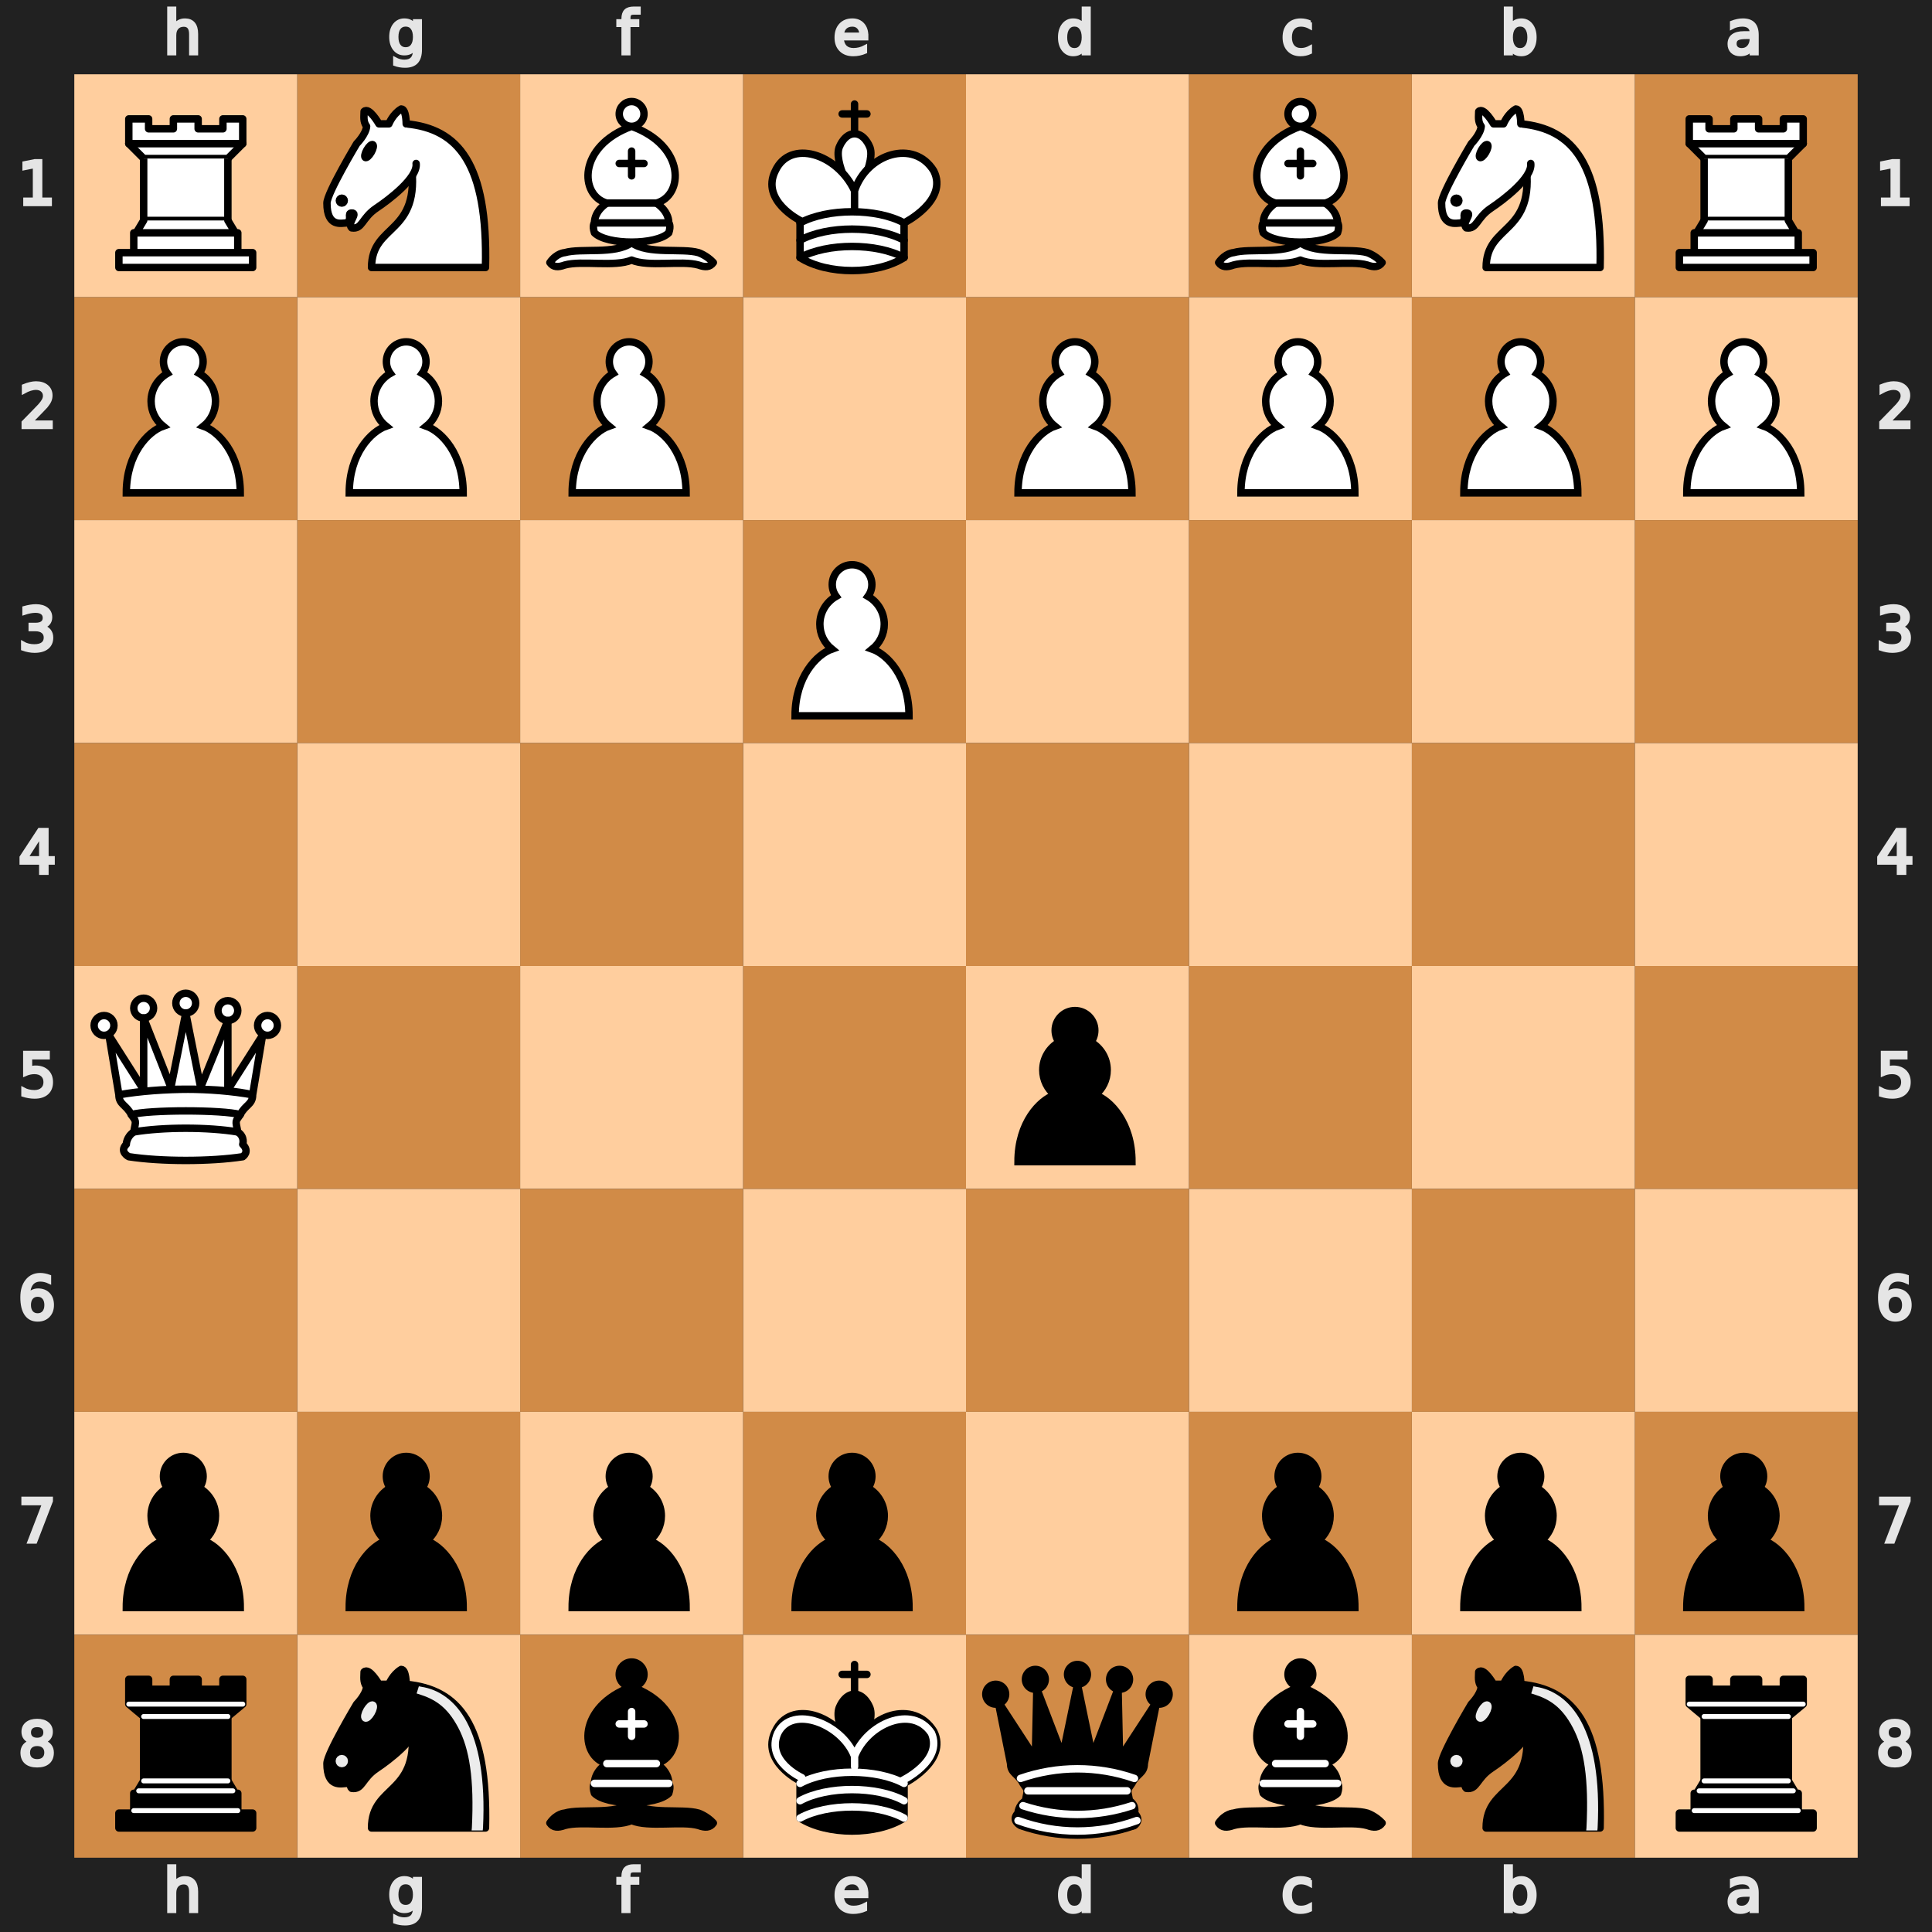
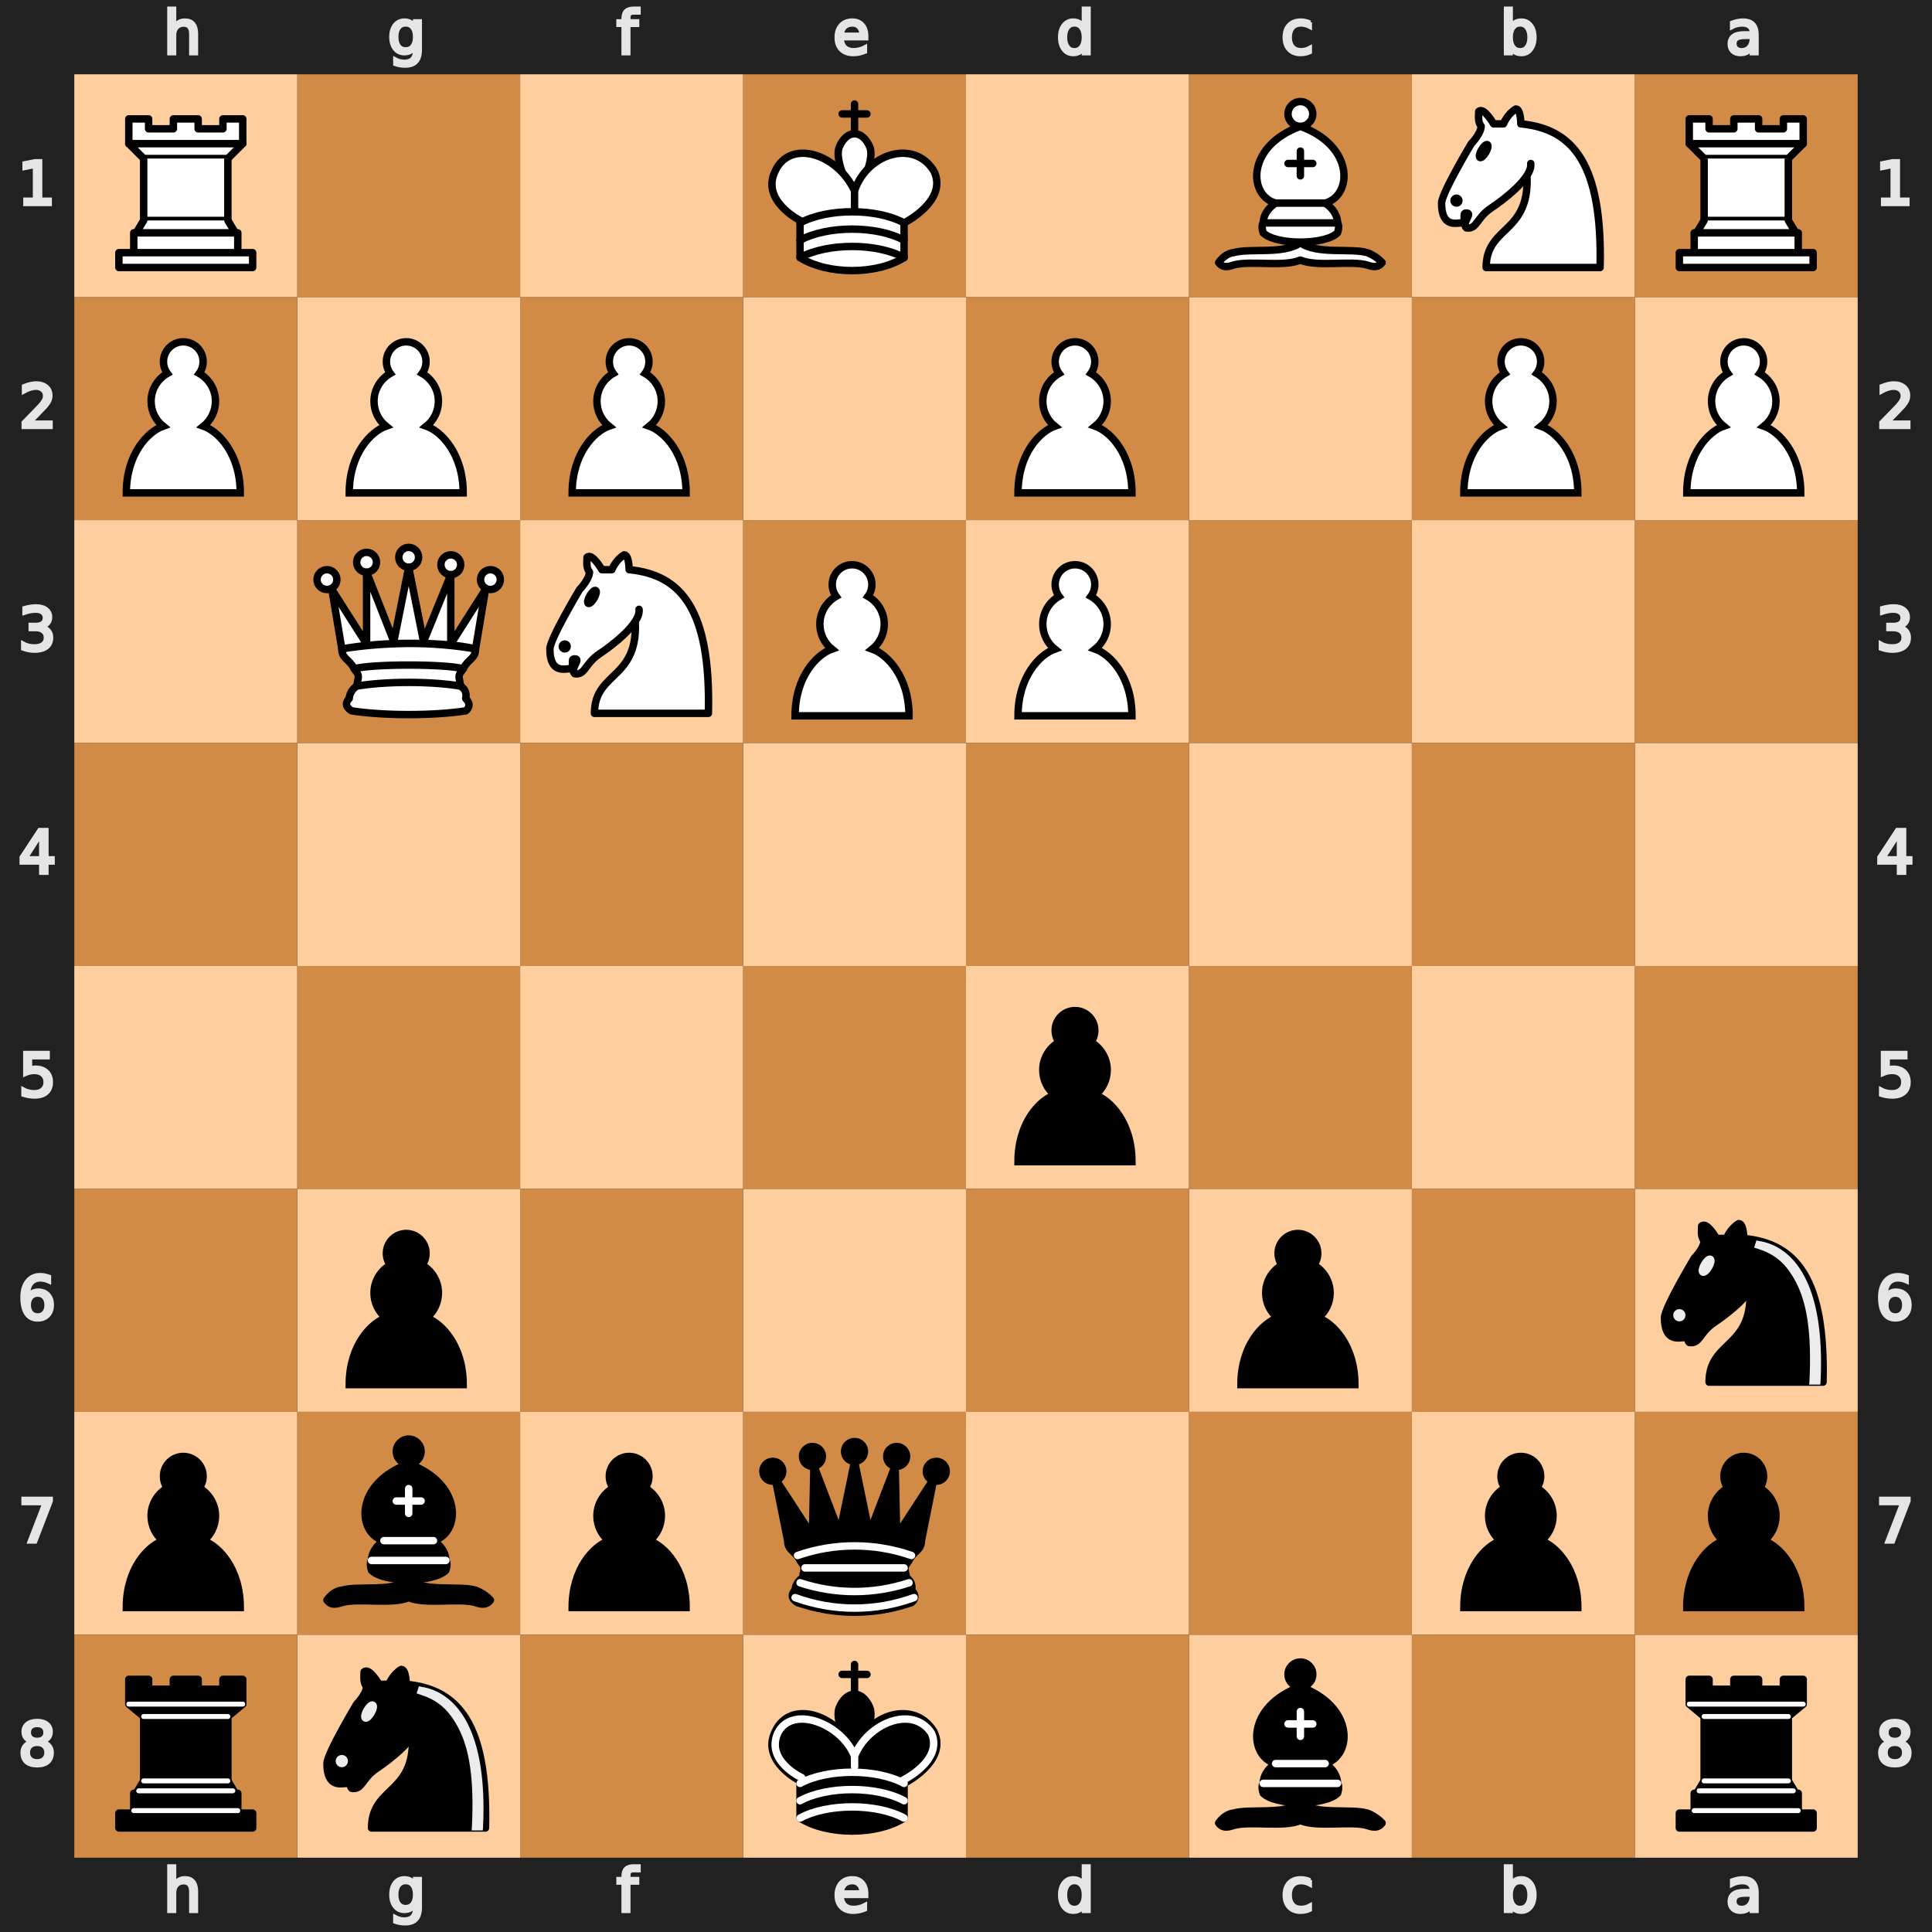
<svg xmlns="http://www.w3.org/2000/svg" xmlns:xlink="http://www.w3.org/1999/xlink" version="1.1" viewBox="0 0 390 390" width="500" height="500">
  <defs>
    <g id="white-pawn" class="white pawn">
      <path d="M22 9c-2.21 0-4 1.79-4 4 0 .89.29 1.71.78 2.38-1.95 1.12-3.28 3.21-3.28 5.62 0 2.03.94 3.84 2.41 5.03-3 1.06-7.41 5.55-7.41 13.47h23c0-7.92-4.41-12.41-7.41-13.47 1.47-1.19 2.41-3 2.41-5.03 0-2.41-1.33-4.5-3.28-5.62.49-.67.78-1.49.78-2.38 0-2.21-1.79-4-4-4z" fill="#fff" stroke="#000" stroke-width="1.5" stroke-linecap="round" />
    </g>
    <g id="white-knight" class="white knight" fill="none" fill-rule="evenodd" stroke="#000" stroke-width="1.5" stroke-linecap="round" stroke-linejoin="round">
      <path d="M 22,10 C 32.5,11 38.5,18 38,39 L 15,39 C 15,30 25,32.5 23,18" style="fill:#ffffff; stroke:#000000;" />
      <path d="M 24,18 C 24.38,20.91 18.45,25.37 16,27 C 13,29 13.18,31.34 11,31 C 9.958,30.06 12.41,27.96 11,28 C 10,28 11.19,29.23 10,30 C 9,30 5.997,31 6,26 C 6,24 12,14 12,14 C 12,14 13.89,12.1 14,10.5 C 13.27,9.506 13.5,8.5 13.5,7.5 C 14.5,6.5 16.5,10 16.5,10 L 18.5,10 C 18.5,10 19.28,8.008 21,7 C 22,7 22,10 22,10" style="fill:#ffffff; stroke:#000000;" />
      <path d="M 9.5 25.5 A 0.5 0.5 0 1 1 8.5,25.5 A 0.5 0.5 0 1 1 9.5 25.5 z" style="fill:#000000; stroke:#000000;" />
      <path d="M 15 15.5 A 0.5 1.5 0 1 1 14,15.5 A 0.5 1.5 0 1 1 15 15.5 z" transform="matrix(0.866,0.5,-0.5,0.866,9.693,-5.173)" style="fill:#000000; stroke:#000000;" />
    </g>
    <g id="white-bishop" class="white bishop" fill="none" fill-rule="evenodd" stroke="#000" stroke-width="1.5" stroke-linecap="round" stroke-linejoin="round">
      <g fill="#fff" stroke-linecap="butt">
        <path d="M9 36c3.39-.97 10.11.43 13.5-2 3.39 2.43 10.11 1.03 13.5 2 0 0 1.65.54 3 2-.68.97-1.65.99-3 .5-3.39-.97-10.11.46-13.5-1-3.39 1.46-10.11.03-13.5 1-1.354.49-2.323.47-3-.5 1.354-1.94 3-2 3-2zM15 32c2.5 2.5 12.5 2.5 15 0 .5-1.5 0-2 0-2 0-2.5-2.5-4-2.5-4 5.5-1.5 6-11.5-5-15.5-11 4-10.5 14-5 15.5 0 0-2.5 1.5-2.5 4 0 0-.5.5 0 2zM25 8a2.5 2.5 0 1 1-5 0 2.5 2.5 0 1 1 5 0z" />
      </g>
      <path d="M17.5 26h10M15 30h15m-7.5-14.5v5M20 18h5" stroke-linejoin="miter" />
    </g>
    <g id="white-rook" class="white rook" fill="#fff" fill-rule="evenodd" stroke="#000" stroke-width="1.5" stroke-linecap="round" stroke-linejoin="round">
      <path d="M9 39h27v-3H9v3zM12 36v-4h21v4H12zM11 14V9h4v2h5V9h5v2h5V9h4v5" stroke-linecap="butt" />
      <path d="M34 14l-3 3H14l-3-3" />
      <path d="M31 17v12.5H14V17" stroke-linecap="butt" stroke-linejoin="miter" />
      <path d="M31 29.5l1.5 2.5h-20l1.5-2.5" />
      <path d="M11 14h23" fill="none" stroke-linejoin="miter" />
    </g>
    <g id="white-queen" class="white queen" fill="#fff" fill-rule="evenodd" stroke="#000" stroke-width="1.5" stroke-linecap="round" stroke-linejoin="round">
      <path d="M8 12a2 2 0 1 1-4 0 2 2 0 1 1 4 0zM24.5 7.5a2 2 0 1 1-4 0 2 2 0 1 1 4 0zM41 12a2 2 0 1 1-4 0 2 2 0 1 1 4 0zM16 8.5a2 2 0 1 1-4 0 2 2 0 1 1 4 0zM33 9a2 2 0 1 1-4 0 2 2 0 1 1 4 0z" />
      <path d="M9 26c8.5-1.5 21-1.5 27 0l2-12-7 11V11l-5.5 13.5-3-15-3 15-5.5-14V25L7 14l2 12zM9 26c0 2 1.5 2 2.5 4 1 1.5 1 1 .5 3.5-1.5 1-1.5 2.5-1.5 2.5-1.5 1.5.5 2.5.5 2.5 6.5 1 16.5 1 23 0 0 0 1.5-1 0-2.5 0 0 .5-1.5-1-2.5-.5-2.5-.5-2 .5-3.5 1-2 2.5-2 2.5-4-8.5-1.5-18.5-1.5-27 0z" stroke-linecap="butt" />
      <path d="M11.5 30c3.5-1 18.5-1 22 0M12 33.5c6-1 15-1 21 0" fill="none" />
    </g>
    <g id="white-king" class="white king" fill="none" fill-rule="evenodd" stroke="#000" stroke-width="1.5" stroke-linecap="round" stroke-linejoin="round">
      <path d="M22.5 11.63V6M20 8h5" stroke-linejoin="miter" />
      <path d="M22.5 25s4.5-7.5 3-10.5c0 0-1-2.5-3-2.5s-3 2.5-3 2.5c-1.5 3 3 10.5 3 10.5" fill="#fff" stroke-linecap="butt" stroke-linejoin="miter" />
      <path d="M11.5 37c5.5 3.5 15.5 3.5 21 0v-7s9-4.5 6-10.5c-4-6.5-13.5-3.5-16 4V27v-3.5c-3.5-7.5-13-10.5-16-4-3 6 5 10 5 10V37z" fill="#fff" />
      <path d="M11.5 30c5.5-3 15.5-3 21 0m-21 3.5c5.5-3 15.5-3 21 0m-21 3.5c5.5-3 15.5-3 21 0" />
    </g>
    <g id="black-pawn" class="black pawn">
      <path d="M22 9c-2.21 0-4 1.79-4 4 0 .89.29 1.71.78 2.38-1.95 1.12-3.28 3.21-3.28 5.62 0 2.03.94 3.84 2.41 5.03-3 1.06-7.41 5.55-7.41 13.47h23c0-7.92-4.41-12.41-7.41-13.47 1.47-1.19 2.41-3 2.41-5.03 0-2.41-1.33-4.5-3.28-5.62.49-.67.78-1.49.78-2.38 0-2.21-1.79-4-4-4z" stroke="#000" stroke-width="1.5" stroke-linecap="round" />
    </g>
    <g id="black-knight" class="black knight" fill="none" fill-rule="evenodd" stroke="#000" stroke-width="1.5" stroke-linecap="round" stroke-linejoin="round">
      <path d="M 22,10 C 32.5,11 38.5,18 38,39 L 15,39 C 15,30 25,32.5 23,18" style="fill:#000000; stroke:#000000;" />
      <path d="M 24,18 C 24.38,20.91 18.45,25.37 16,27 C 13,29 13.18,31.34 11,31 C 9.958,30.06 12.41,27.96 11,28 C 10,28 11.19,29.23 10,30 C 9,30 5.997,31 6,26 C 6,24 12,14 12,14 C 12,14 13.89,12.1 14,10.5 C 13.27,9.506 13.5,8.5 13.5,7.5 C 14.5,6.5 16.5,10 16.5,10 L 18.5,10 C 18.5,10 19.28,8.008 21,7 C 22,7 22,10 22,10" style="fill:#000000; stroke:#000000;" />
      <path d="M 9.5 25.5 A 0.5 0.5 0 1 1 8.5,25.5 A 0.5 0.5 0 1 1 9.5 25.5 z" style="fill:#ececec; stroke:#ececec;" />
      <path d="M 15 15.5 A 0.5 1.5 0 1 1 14,15.5 A 0.5 1.5 0 1 1 15 15.5 z" transform="matrix(0.866,0.5,-0.5,0.866,9.693,-5.173)" style="fill:#ececec; stroke:#ececec;" />
      <path d="M 24.55,10.4 L 24.1,11.85 L 24.6,12 C 27.75,13 30.25,14.49 32.5,18.75 C 34.75,23.01 35.75,29.06 35.25,39 L 35.2,39.5 L 37.45,39.5 L 37.5,39 C 38,28.94 36.62,22.15 34.25,17.66 C 31.88,13.17 28.46,11.02 25.06,10.5 L 24.55,10.4 z " style="fill:#ececec; stroke:none;" />
    </g>
    <g id="black-bishop" class="black bishop" fill="none" fill-rule="evenodd" stroke="#000" stroke-width="1.5" stroke-linecap="round" stroke-linejoin="round">
      <path d="M9 36c3.39-.97 10.11.43 13.5-2 3.39 2.43 10.11 1.03 13.5 2 0 0 1.65.54 3 2-.68.97-1.65.99-3 .5-3.39-.97-10.11.46-13.5-1-3.39 1.46-10.11.03-13.5 1-1.354.49-2.323.47-3-.5 1.354-1.94 3-2 3-2zm6-4c2.5 2.5 12.5 2.5 15 0 .5-1.5 0-2 0-2 0-2.5-2.5-4-2.5-4 5.5-1.5 6-11.5-5-15.5-11 4-10.5 14-5 15.5 0 0-2.5 1.5-2.5 4 0 0-.5.5 0 2zM25 8a2.5 2.5 0 1 1-5 0 2.5 2.5 0 1 1 5 0z" fill="#000" stroke-linecap="butt" />
      <path d="M17.5 26h10M15 30h15m-7.5-14.5v5M20 18h5" stroke="#fff" stroke-linejoin="miter" />
    </g>
    <g id="black-rook" class="black rook" fill="#000" fill-rule="evenodd" stroke="#000" stroke-width="1.5" stroke-linecap="round" stroke-linejoin="round">
      <path d="M9 39h27v-3H9v3zM12.5 32l1.5-2.5h17l1.5 2.5h-20zM12 36v-4h21v4H12z" stroke-linecap="butt" />
      <path d="M14 29.5v-13h17v13H14z" stroke-linecap="butt" stroke-linejoin="miter" />
      <path d="M14 16.5L11 14h23l-3 2.5H14zM11 14V9h4v2h5V9h5v2h5V9h4v5H11z" stroke-linecap="butt" />
      <path d="M12 35.5h21M13 31.5h19M14 29.5h17M14 16.5h17M11 14h23" fill="none" stroke="#fff" stroke-width="1" stroke-linejoin="miter" />
    </g>
    <g id="black-queen" class="black queen" fill="#000" fill-rule="evenodd" stroke="#000" stroke-width="1.5" stroke-linecap="round" stroke-linejoin="round">
      <g fill="#000" stroke="none">
        <circle cx="6" cy="12" r="2.75" />
        <circle cx="14" cy="9" r="2.75" />
        <circle cx="22.5" cy="8" r="2.75" />
        <circle cx="31" cy="9" r="2.75" />
        <circle cx="39" cy="12" r="2.75" />
      </g>
      <path d="M9 26c8.5-1.5 21-1.5 27 0l2.5-12.5L31 25l-.3-14.1-5.2 13.6-3-14.5-3 14.5-5.2-13.6L14 25 6.5 13.5 9 26zM9 26c0 2 1.5 2 2.5 4 1 1.5 1 1 .5 3.5-1.5 1-1.5 2.5-1.5 2.5-1.5 1.5.5 2.5.5 2.5 6.5 1 16.5 1 23 0 0 0 1.5-1 0-2.5 0 0 .5-1.5-1-2.5-.5-2.5-.5-2 .5-3.5 1-2 2.5-2 2.5-4-8.5-1.5-18.5-1.5-27 0z" stroke-linecap="butt" />
      <path d="M11 38.5a35 35 1 0 0 23 0" fill="none" stroke-linecap="butt" />
      <path d="M11 29a35 35 1 0 1 23 0M12.5 31.5h20M11.5 34.5a35 35 1 0 0 22 0M10.5 37.5a35 35 1 0 0 24 0" fill="none" stroke="#fff" />
    </g>
    <g id="black-king" class="black king" fill="none" fill-rule="evenodd" stroke="#000" stroke-width="1.5" stroke-linecap="round" stroke-linejoin="round">
      <path d="M22.5 11.63V6" stroke-linejoin="miter" />
      <path d="M22.5 25s4.5-7.5 3-10.5c0 0-1-2.5-3-2.5s-3 2.5-3 2.5c-1.5 3 3 10.5 3 10.5" fill="#000" stroke-linecap="butt" stroke-linejoin="miter" />
      <path d="M11.5 37c5.5 3.5 15.5 3.5 21 0v-7s9-4.5 6-10.5c-4-6.5-13.5-3.5-16 4V27v-3.5c-3.5-7.5-13-10.5-16-4-3 6 5 10 5 10V37z" fill="#000" />
      <path d="M20 8h5" stroke-linejoin="miter" />
      <path d="M32 29.5s8.5-4 6.03-9.65C34.15 14 25 18 22.5 24.5l.01 2.1-.01-2.1C20 18 9.906 14 6.997 19.85c-2.497 5.65 4.853 9 4.853 9M11.5 30c5.5-3 15.5-3 21 0m-21 3.5c5.5-3 15.5-3 21 0m-21 3.5c5.5-3 15.5-3 21 0" stroke="#fff" />
    </g>
  </defs>
  <rect x="0" y="0" width="390" height="390" fill="#212121" />
  <rect x="330" y="15" width="45" height="45" class="square dark a1" stroke="none" fill="#d18b47" />
  <use xlink:href="#white-rook" transform="translate(330, 15)" />
  <rect x="285" y="15" width="45" height="45" class="square light b1" stroke="none" fill="#ffce9e" />
  <use xlink:href="#white-knight" transform="translate(285, 15)" />
  <rect x="240" y="15" width="45" height="45" class="square dark c1" stroke="none" fill="#d18b47" />
  <use xlink:href="#white-bishop" transform="translate(240, 15)" />
  <rect x="195" y="15" width="45" height="45" class="square light d1" stroke="none" fill="#ffce9e" />
  <rect x="150" y="15" width="45" height="45" class="square dark e1" stroke="none" fill="#d18b47" />
  <use xlink:href="#white-king" transform="translate(150, 15)" />
  <rect x="105" y="15" width="45" height="45" class="square light f1" stroke="none" fill="#ffce9e" />
-   <use xlink:href="#white-bishop" transform="translate(105, 15)" />
  <rect x="60" y="15" width="45" height="45" class="square dark g1" stroke="none" fill="#d18b47" />
-   <use xlink:href="#white-knight" transform="translate(60, 15)" />
  <rect x="15" y="15" width="45" height="45" class="square light h1" stroke="none" fill="#ffce9e" />
  <use xlink:href="#white-rook" transform="translate(15, 15)" />
  <rect x="330" y="60" width="45" height="45" class="square light a2" stroke="none" fill="#ffce9e" />
  <use xlink:href="#white-pawn" transform="translate(330, 60)" />
  <rect x="285" y="60" width="45" height="45" class="square dark b2" stroke="none" fill="#d18b47" />
  <use xlink:href="#white-pawn" transform="translate(285, 60)" />
  <rect x="240" y="60" width="45" height="45" class="square light c2" stroke="none" fill="#ffce9e" />
-   <use xlink:href="#white-pawn" transform="translate(240, 60)" />
  <rect x="195" y="60" width="45" height="45" class="square dark d2" stroke="none" fill="#d18b47" />
  <use xlink:href="#white-pawn" transform="translate(195, 60)" />
  <rect x="150" y="60" width="45" height="45" class="square light e2" stroke="none" fill="#ffce9e" />
  <rect x="105" y="60" width="45" height="45" class="square dark f2" stroke="none" fill="#d18b47" />
  <use xlink:href="#white-pawn" transform="translate(105, 60)" />
  <rect x="60" y="60" width="45" height="45" class="square light g2" stroke="none" fill="#ffce9e" />
  <use xlink:href="#white-pawn" transform="translate(60, 60)" />
  <rect x="15" y="60" width="45" height="45" class="square dark h2" stroke="none" fill="#d18b47" />
  <use xlink:href="#white-pawn" transform="translate(15, 60)" />
  <rect x="330" y="105" width="45" height="45" class="square dark a3" stroke="none" fill="#d18b47" />
  <rect x="285" y="105" width="45" height="45" class="square light b3" stroke="none" fill="#ffce9e" />
  <rect x="240" y="105" width="45" height="45" class="square dark c3" stroke="none" fill="#d18b47" />
  <rect x="195" y="105" width="45" height="45" class="square light d3" stroke="none" fill="#ffce9e" />
+   <use xlink:href="#white-pawn" transform="translate(195, 105)" />
  <rect x="150" y="105" width="45" height="45" class="square dark e3" stroke="none" fill="#d18b47" />
  <use xlink:href="#white-pawn" transform="translate(150, 105)" />
  <rect x="105" y="105" width="45" height="45" class="square light f3" stroke="none" fill="#ffce9e" />
+   <use xlink:href="#white-knight" transform="translate(105, 105)" />
  <rect x="60" y="105" width="45" height="45" class="square dark g3" stroke="none" fill="#d18b47" />
+   <use xlink:href="#white-queen" transform="translate(60, 105)" />
  <rect x="15" y="105" width="45" height="45" class="square light h3" stroke="none" fill="#ffce9e" />
  <rect x="330" y="150" width="45" height="45" class="square light a4" stroke="none" fill="#ffce9e" />
  <rect x="285" y="150" width="45" height="45" class="square dark b4" stroke="none" fill="#d18b47" />
  <rect x="240" y="150" width="45" height="45" class="square light c4" stroke="none" fill="#ffce9e" />
  <rect x="195" y="150" width="45" height="45" class="square dark d4" stroke="none" fill="#d18b47" />
  <rect x="150" y="150" width="45" height="45" class="square light e4" stroke="none" fill="#ffce9e" />
  <rect x="105" y="150" width="45" height="45" class="square dark f4" stroke="none" fill="#d18b47" />
  <rect x="60" y="150" width="45" height="45" class="square light g4" stroke="none" fill="#ffce9e" />
  <rect x="15" y="150" width="45" height="45" class="square dark h4" stroke="none" fill="#d18b47" />
  <rect x="330" y="195" width="45" height="45" class="square dark a5" stroke="none" fill="#d18b47" />
  <rect x="285" y="195" width="45" height="45" class="square light b5" stroke="none" fill="#ffce9e" />
  <rect x="240" y="195" width="45" height="45" class="square dark c5" stroke="none" fill="#d18b47" />
  <rect x="195" y="195" width="45" height="45" class="square light d5" stroke="none" fill="#ffce9e" />
  <use xlink:href="#black-pawn" transform="translate(195, 195)" />
  <rect x="150" y="195" width="45" height="45" class="square dark e5" stroke="none" fill="#d18b47" />
  <rect x="105" y="195" width="45" height="45" class="square light f5" stroke="none" fill="#ffce9e" />
  <rect x="60" y="195" width="45" height="45" class="square dark g5" stroke="none" fill="#d18b47" />
  <rect x="15" y="195" width="45" height="45" class="square light h5" stroke="none" fill="#ffce9e" />
-   <use xlink:href="#white-queen" transform="translate(15, 195)" />
  <rect x="330" y="240" width="45" height="45" class="square light a6" stroke="none" fill="#ffce9e" />
+   <use xlink:href="#black-knight" transform="translate(330, 240)" />
  <rect x="285" y="240" width="45" height="45" class="square dark b6" stroke="none" fill="#d18b47" />
  <rect x="240" y="240" width="45" height="45" class="square light c6" stroke="none" fill="#ffce9e" />
+   <use xlink:href="#black-pawn" transform="translate(240, 240)" />
  <rect x="195" y="240" width="45" height="45" class="square dark d6" stroke="none" fill="#d18b47" />
  <rect x="150" y="240" width="45" height="45" class="square light e6" stroke="none" fill="#ffce9e" />
  <rect x="105" y="240" width="45" height="45" class="square dark f6" stroke="none" fill="#d18b47" />
  <rect x="60" y="240" width="45" height="45" class="square light g6" stroke="none" fill="#ffce9e" />
+   <use xlink:href="#black-pawn" transform="translate(60, 240)" />
  <rect x="15" y="240" width="45" height="45" class="square dark h6" stroke="none" fill="#d18b47" />
  <rect x="330" y="285" width="45" height="45" class="square dark a7" stroke="none" fill="#d18b47" />
  <use xlink:href="#black-pawn" transform="translate(330, 285)" />
  <rect x="285" y="285" width="45" height="45" class="square light b7" stroke="none" fill="#ffce9e" />
  <use xlink:href="#black-pawn" transform="translate(285, 285)" />
  <rect x="240" y="285" width="45" height="45" class="square dark c7" stroke="none" fill="#d18b47" />
-   <use xlink:href="#black-pawn" transform="translate(240, 285)" />
  <rect x="195" y="285" width="45" height="45" class="square light d7" stroke="none" fill="#ffce9e" />
  <rect x="150" y="285" width="45" height="45" class="square dark e7" stroke="none" fill="#d18b47" />
-   <use xlink:href="#black-pawn" transform="translate(150, 285)" />
+   <use xlink:href="#black-queen" transform="translate(150, 285)" />
  <rect x="105" y="285" width="45" height="45" class="square light f7" stroke="none" fill="#ffce9e" />
  <use xlink:href="#black-pawn" transform="translate(105, 285)" />
  <rect x="60" y="285" width="45" height="45" class="square dark g7" stroke="none" fill="#d18b47" />
-   <use xlink:href="#black-pawn" transform="translate(60, 285)" />
+   <use xlink:href="#black-bishop" transform="translate(60, 285)" />
  <rect x="15" y="285" width="45" height="45" class="square light h7" stroke="none" fill="#ffce9e" />
  <use xlink:href="#black-pawn" transform="translate(15, 285)" />
  <rect x="330" y="330" width="45" height="45" class="square light a8" stroke="none" fill="#ffce9e" />
  <use xlink:href="#black-rook" transform="translate(330, 330)" />
  <rect x="285" y="330" width="45" height="45" class="square dark b8" stroke="none" fill="#d18b47" />
-   <use xlink:href="#black-knight" transform="translate(285, 330)" />
  <rect x="240" y="330" width="45" height="45" class="square light c8" stroke="none" fill="#ffce9e" />
  <use xlink:href="#black-bishop" transform="translate(240, 330)" />
  <rect x="195" y="330" width="45" height="45" class="square dark d8" stroke="none" fill="#d18b47" />
-   <use xlink:href="#black-queen" transform="translate(195, 330)" />
  <rect x="150" y="330" width="45" height="45" class="square light e8" stroke="none" fill="#ffce9e" />
  <use xlink:href="#black-king" transform="translate(150, 330)" />
  <rect x="105" y="330" width="45" height="45" class="square dark f8" stroke="none" fill="#d18b47" />
-   <use xlink:href="#black-bishop" transform="translate(105, 330)" />
  <rect x="60" y="330" width="45" height="45" class="square light g8" stroke="none" fill="#ffce9e" />
  <use xlink:href="#black-knight" transform="translate(60, 330)" />
  <rect x="15" y="330" width="45" height="45" class="square dark h8" stroke="none" fill="#d18b47" />
  <use xlink:href="#black-rook" transform="translate(15, 330)" />
  <g transform="translate(335, 0) scale(0.75, 0.75)" fill="#e5e5e5" stroke="#e5e5e5">
    <path d="M23.328 10.016q-1.742 0-2.414.398-.672.398-.672 1.36 0 .765.5 1.218.508.445 1.375.445 1.196 0 1.914-.843.727-.852.727-2.258v-.32zm2.867-.594v4.992h-1.437v-1.328q-.492.797-1.227 1.18-.734.375-1.797.375-1.343 0-2.14-.75-.79-.758-.79-2.024 0-1.476.985-2.226.992-.75 2.953-.75h2.016V8.75q0-.992-.656-1.531-.649-.547-1.829-.547-.75 0-1.46.18-.711.18-1.368.539V6.062q.79-.304 1.532-.453.742-.156 1.445-.156 1.898 0 2.836.984.937.985.937 2.985z" />
  </g>
  <g transform="translate(335, 375) scale(0.75, 0.75)" fill="#e5e5e5" stroke="#e5e5e5">
    <path d="M23.328 10.016q-1.742 0-2.414.398-.672.398-.672 1.36 0 .765.5 1.218.508.445 1.375.445 1.196 0 1.914-.843.727-.852.727-2.258v-.32zm2.867-.594v4.992h-1.437v-1.328q-.492.797-1.227 1.18-.734.375-1.797.375-1.343 0-2.14-.75-.79-.758-.79-2.024 0-1.476.985-2.226.992-.75 2.953-.75h2.016V8.75q0-.992-.656-1.531-.649-.547-1.829-.547-.75 0-1.46.18-.711.18-1.368.539V6.062q.79-.304 1.532-.453.742-.156 1.445-.156 1.898 0 2.836.984.937.985.937 2.985z" />
  </g>
  <g transform="translate(290, 0) scale(0.75, 0.75)" fill="#e5e5e5" stroke="#e5e5e5">
    <path d="M24.922 10.047q0-1.586-.656-2.485-.649-.906-1.79-.906-1.14 0-1.796.906-.649.899-.649 2.485 0 1.586.649 2.492.656.898 1.797.898 1.14 0 1.789-.898.656-.906.656-2.492zm-4.89-3.055q.452-.781 1.14-1.156.695-.383 1.656-.383 1.594 0 2.586 1.266 1 1.265 1 3.328 0 2.062-1 3.328-.992 1.266-2.586 1.266-.96 0-1.656-.375-.688-.383-1.14-1.164v1.312h-1.446V2.258h1.445z" />
  </g>
  <g transform="translate(290, 375) scale(0.75, 0.75)" fill="#e5e5e5" stroke="#e5e5e5">
    <path d="M24.922 10.047q0-1.586-.656-2.485-.649-.906-1.79-.906-1.14 0-1.796.906-.649.899-.649 2.485 0 1.586.649 2.492.656.898 1.797.898 1.14 0 1.789-.898.656-.906.656-2.492zm-4.89-3.055q.452-.781 1.14-1.156.695-.383 1.656-.383 1.594 0 2.586 1.266 1 1.265 1 3.328 0 2.062-1 3.328-.992 1.266-2.586 1.266-.96 0-1.656-.375-.688-.383-1.14-1.164v1.312h-1.446V2.258h1.445z" />
  </g>
  <g transform="translate(245, 0) scale(0.75, 0.75)" fill="#e5e5e5" stroke="#e5e5e5">
    <path d="M25.96 6v1.344q-.608-.336-1.226-.5-.609-.172-1.234-.172-1.398 0-2.172.89-.773.883-.773 2.485 0 1.601.773 2.492.774.883 2.172.883.625 0 1.234-.164.618-.172 1.227-.508v1.328q-.602.281-1.25.422-.64.14-1.367.14-1.977 0-3.14-1.242-1.165-1.242-1.165-3.351 0-2.14 1.172-3.367 1.18-1.227 3.227-1.227.664 0 1.296.14.633.134 1.227.407z" />
  </g>
  <g transform="translate(245, 375) scale(0.75, 0.75)" fill="#e5e5e5" stroke="#e5e5e5">
    <path d="M25.96 6v1.344q-.608-.336-1.226-.5-.609-.172-1.234-.172-1.398 0-2.172.89-.773.883-.773 2.485 0 1.601.773 2.492.774.883 2.172.883.625 0 1.234-.164.618-.172 1.227-.508v1.328q-.602.281-1.25.422-.64.14-1.367.14-1.977 0-3.14-1.242-1.165-1.242-1.165-3.351 0-2.14 1.172-3.367 1.18-1.227 3.227-1.227.664 0 1.296.14.633.134 1.227.407z" />
  </g>
  <g transform="translate(200, 0) scale(0.75, 0.75)" fill="#e5e5e5" stroke="#e5e5e5">
    <path d="M24.973 6.992V2.258h1.437v12.156h-1.437v-1.312q-.453.78-1.149 1.164-.687.375-1.656.375-1.586 0-2.586-1.266-.992-1.266-.992-3.328 0-2.063.992-3.328 1-1.266 2.586-1.266.969 0 1.656.383.696.375 1.149 1.156zm-4.899 3.055q0 1.586.649 2.492.656.898 1.797.898 1.14 0 1.796-.898.657-.906.657-2.492 0-1.586-.657-2.485-.656-.906-1.796-.906-1.141 0-1.797.906-.649.899-.649 2.485z" />
  </g>
  <g transform="translate(200, 375) scale(0.75, 0.75)" fill="#e5e5e5" stroke="#e5e5e5">
    <path d="M24.973 6.992V2.258h1.437v12.156h-1.437v-1.312q-.453.78-1.149 1.164-.687.375-1.656.375-1.586 0-2.586-1.266-.992-1.266-.992-3.328 0-2.063.992-3.328 1-1.266 2.586-1.266.969 0 1.656.383.696.375 1.149 1.156zm-4.899 3.055q0 1.586.649 2.492.656.898 1.797.898 1.14 0 1.796-.898.657-.906.657-2.492 0-1.586-.657-2.485-.656-.906-1.796-.906-1.141 0-1.797.906-.649.899-.649 2.485z" />
  </g>
  <g transform="translate(155, 0) scale(0.75, 0.75)" fill="#e5e5e5" stroke="#e5e5e5">
    <path d="M26.555 9.68v.703h-6.61q.094 1.484.89 2.265.806.774 2.235.774.828 0 1.602-.203.781-.203 1.547-.61v1.36q-.774.328-1.586.5-.813.172-1.649.172-2.093 0-3.32-1.22-1.219-1.218-1.219-3.296 0-2.148 1.157-3.406 1.164-1.266 3.132-1.266 1.766 0 2.79 1.14 1.03 1.134 1.03 3.087zm-1.438-.422q-.015-1.18-.664-1.883-.64-.703-1.703-.703-1.203 0-1.93.68-.718.68-.828 1.914z" />
  </g>
  <g transform="translate(155, 375) scale(0.75, 0.75)" fill="#e5e5e5" stroke="#e5e5e5">
    <path d="M26.555 9.68v.703h-6.61q.094 1.484.89 2.265.806.774 2.235.774.828 0 1.602-.203.781-.203 1.547-.61v1.36q-.774.328-1.586.5-.813.172-1.649.172-2.093 0-3.32-1.22-1.219-1.218-1.219-3.296 0-2.148 1.157-3.406 1.164-1.266 3.132-1.266 1.766 0 2.79 1.14 1.03 1.134 1.03 3.087zm-1.438-.422q-.015-1.18-.664-1.883-.64-.703-1.703-.703-1.203 0-1.93.68-.718.68-.828 1.914z" />
  </g>
  <g transform="translate(110, 0) scale(0.75, 0.75)" fill="#e5e5e5" stroke="#e5e5e5">
    <path d="M25.285 2.258v1.195H23.91q-.773 0-1.078.313-.297.312-.297 1.125v.773h2.367v1.117h-2.367v7.633H21.09V6.781h-1.375V5.664h1.375v-.61q0-1.46.68-2.124.68-.672 2.156-.672z" />
  </g>
  <g transform="translate(110, 375) scale(0.75, 0.75)" fill="#e5e5e5" stroke="#e5e5e5">
    <path d="M25.285 2.258v1.195H23.91q-.773 0-1.078.313-.297.312-.297 1.125v.773h2.367v1.117h-2.367v7.633H21.09V6.781h-1.375V5.664h1.375v-.61q0-1.46.68-2.124.68-.672 2.156-.672z" />
  </g>
  <g transform="translate(65, 0) scale(0.75, 0.75)" fill="#e5e5e5" stroke="#e5e5e5">
    <path d="M24.973 9.937q0-1.562-.649-2.421-.64-.86-1.804-.86-1.157 0-1.805.86-.64.859-.64 2.421 0 1.555.64 2.415.648.859 1.805.859 1.164 0 1.804-.86.649-.859.649-2.414zm1.437 3.391q0 2.234-.992 3.32-.992 1.094-3.04 1.094-.757 0-1.429-.117-.672-.11-1.304-.344v-1.398q.632.344 1.25.508.617.164 1.257.164 1.414 0 2.118-.743.703-.734.703-2.226v-.711q-.446.773-1.141 1.156-.695.383-1.664.383-1.61 0-2.594-1.227-.984-1.226-.984-3.25 0-2.03.984-3.257.985-1.227 2.594-1.227.969 0 1.664.383t1.14 1.156V5.664h1.438z" />
  </g>
  <g transform="translate(65, 375) scale(0.75, 0.75)" fill="#e5e5e5" stroke="#e5e5e5">
    <path d="M24.973 9.937q0-1.562-.649-2.421-.64-.86-1.804-.86-1.157 0-1.805.86-.64.859-.64 2.421 0 1.555.64 2.415.648.859 1.805.859 1.164 0 1.804-.86.649-.859.649-2.414zm1.437 3.391q0 2.234-.992 3.32-.992 1.094-3.04 1.094-.757 0-1.429-.117-.672-.11-1.304-.344v-1.398q.632.344 1.25.508.617.164 1.257.164 1.414 0 2.118-.743.703-.734.703-2.226v-.711q-.446.773-1.141 1.156-.695.383-1.664.383-1.61 0-2.594-1.227-.984-1.226-.984-3.25 0-2.03.984-3.257.985-1.227 2.594-1.227.969 0 1.664.383t1.14 1.156V5.664h1.438z" />
  </g>
  <g transform="translate(20, 0) scale(0.75, 0.75)" fill="#e5e5e5" stroke="#e5e5e5">
    <path d="M26.164 9.133v5.281h-1.437V9.18q0-1.243-.485-1.86-.484-.617-1.453-.617-1.164 0-1.836.742-.672.742-.672 2.024v4.945h-1.445V2.258h1.445v4.765q.516-.789 1.211-1.18.703-.39 1.617-.39 1.508 0 2.282.938.773.93.773 2.742z" />
  </g>
  <g transform="translate(20, 375) scale(0.75, 0.75)" fill="#e5e5e5" stroke="#e5e5e5">
    <path d="M26.164 9.133v5.281h-1.437V9.18q0-1.243-.485-1.86-.484-.617-1.453-.617-1.164 0-1.836.742-.672.742-.672 2.024v4.945h-1.445V2.258h1.445v4.765q.516-.789 1.211-1.18.703-.39 1.617-.39 1.508 0 2.282.938.773.93.773 2.742z" />
  </g>
  <g transform="translate(0, 20) scale(0.75, 0.75)" fill="#e5e5e5" stroke="#e5e5e5">
    <path d="M6.754 26.996h2.578v-8.898l-2.805.562v-1.437l2.79-.563h1.578v10.336h2.578v1.328h-6.72z" />
  </g>
  <g transform="translate(375, 20) scale(0.75, 0.75)" fill="#e5e5e5" stroke="#e5e5e5">
    <path d="M6.754 26.996h2.578v-8.898l-2.805.562v-1.437l2.79-.563h1.578v10.336h2.578v1.328h-6.72z" />
  </g>
  <g transform="translate(0, 65) scale(0.75, 0.75)" fill="#e5e5e5" stroke="#e5e5e5">
    <path d="M8.195 26.996h5.508v1.328H6.297v-1.328q.898-.93 2.445-2.492 1.555-1.57 1.953-2.024.758-.851 1.055-1.437.305-.594.305-1.164 0-.93-.657-1.516-.648-.586-1.695-.586-.742 0-1.57.258-.82.258-1.758.781v-1.593q.953-.383 1.781-.578.828-.196 1.516-.196 1.812 0 2.89.906 1.079.907 1.079 2.422 0 .72-.274 1.368-.265.64-.976 1.515-.196.227-1.243 1.313-1.046 1.078-2.953 3.023z" />
  </g>
  <g transform="translate(375, 65) scale(0.75, 0.75)" fill="#e5e5e5" stroke="#e5e5e5">
    <path d="M8.195 26.996h5.508v1.328H6.297v-1.328q.898-.93 2.445-2.492 1.555-1.57 1.953-2.024.758-.851 1.055-1.437.305-.594.305-1.164 0-.93-.657-1.516-.648-.586-1.695-.586-.742 0-1.57.258-.82.258-1.758.781v-1.593q.953-.383 1.781-.578.828-.196 1.516-.196 1.812 0 2.89.906 1.079.907 1.079 2.422 0 .72-.274 1.368-.265.64-.976 1.515-.196.227-1.243 1.313-1.046 1.078-2.953 3.023z" />
  </g>
  <g transform="translate(0, 110) scale(0.75, 0.75)" fill="#e5e5e5" stroke="#e5e5e5">
    <path d="M11.434 22.035q1.132.242 1.765 1.008.64.766.64 1.89 0 1.727-1.187 2.672-1.187.946-3.375.946-.734 0-1.515-.149-.774-.14-1.602-.43V26.45q.656.383 1.438.578.78.196 1.632.196 1.485 0 2.258-.586.782-.586.782-1.703 0-1.032-.727-1.61-.719-.586-2.008-.586h-1.36v-1.297h1.423q1.164 0 1.78-.46.618-.47.618-1.344 0-.899-.64-1.375-.633-.485-1.82-.485-.65 0-1.391.141-.743.14-1.633.437V16.95q.898-.25 1.68-.375.788-.125 1.484-.125 1.797 0 2.844.82 1.046.813 1.046 2.204 0 .968-.554 1.64-.555.664-1.578.922z" />
  </g>
  <g transform="translate(375, 110) scale(0.75, 0.75)" fill="#e5e5e5" stroke="#e5e5e5">
    <path d="M11.434 22.035q1.132.242 1.765 1.008.64.766.64 1.89 0 1.727-1.187 2.672-1.187.946-3.375.946-.734 0-1.515-.149-.774-.14-1.602-.43V26.45q.656.383 1.438.578.78.196 1.632.196 1.485 0 2.258-.586.782-.586.782-1.703 0-1.032-.727-1.61-.719-.586-2.008-.586h-1.36v-1.297h1.423q1.164 0 1.78-.46.618-.47.618-1.344 0-.899-.64-1.375-.633-.485-1.82-.485-.65 0-1.391.141-.743.14-1.633.437V16.95q.898-.25 1.68-.375.788-.125 1.484-.125 1.797 0 2.844.82 1.046.813 1.046 2.204 0 .968-.554 1.64-.555.664-1.578.922z" />
  </g>
  <g transform="translate(0, 155) scale(0.75, 0.75)" fill="#e5e5e5" stroke="#e5e5e5">
    <path d="M11.016 18.035L7.03 24.262h3.985zm-.414-1.375h1.984v7.602h1.664v1.312h-1.664v2.75h-1.57v-2.75H5.75v-1.523z" />
  </g>
  <g transform="translate(375, 155) scale(0.75, 0.75)" fill="#e5e5e5" stroke="#e5e5e5">
    <path d="M11.016 18.035L7.03 24.262h3.985zm-.414-1.375h1.984v7.602h1.664v1.312h-1.664v2.75h-1.57v-2.75H5.75v-1.523z" />
  </g>
  <g transform="translate(0, 200) scale(0.75, 0.75)" fill="#e5e5e5" stroke="#e5e5e5">
    <path d="M6.719 16.66h6.195v1.328h-4.75v2.86q.344-.118.688-.172.343-.063.687-.063 1.953 0 3.094 1.07 1.14 1.07 1.14 2.899 0 1.883-1.171 2.93-1.172 1.039-3.305 1.039-.735 0-1.5-.125-.758-.125-1.57-.375v-1.586q.703.383 1.453.57.75.188 1.586.188 1.351 0 2.14-.711.79-.711.79-1.93 0-1.219-.79-1.93-.789-.71-2.14-.71-.633 0-1.266.14-.625.14-1.281.438z" />
  </g>
  <g transform="translate(375, 200) scale(0.75, 0.75)" fill="#e5e5e5" stroke="#e5e5e5">
    <path d="M6.719 16.66h6.195v1.328h-4.75v2.86q.344-.118.688-.172.343-.063.687-.063 1.953 0 3.094 1.07 1.14 1.07 1.14 2.899 0 1.883-1.171 2.93-1.172 1.039-3.305 1.039-.735 0-1.5-.125-.758-.125-1.57-.375v-1.586q.703.383 1.453.57.75.188 1.586.188 1.351 0 2.14-.711.79-.711.79-1.93 0-1.219-.79-1.93-.789-.71-2.14-.71-.633 0-1.266.14-.625.14-1.281.438z" />
  </g>
  <g transform="translate(0, 245) scale(0.75, 0.75)" fill="#e5e5e5" stroke="#e5e5e5">
    <path d="M10.137 21.863q-1.063 0-1.688.727-.617.726-.617 1.992 0 1.258.617 1.992.625.727 1.688.727 1.062 0 1.68-.727.624-.734.624-1.992 0-1.266-.625-1.992-.617-.727-1.68-.727zm3.133-4.945v1.437q-.594-.28-1.204-.43-.601-.148-1.195-.148-1.562 0-2.39 1.055-.82 1.055-.938 3.188.46-.68 1.156-1.04.696-.367 1.531-.367 1.758 0 2.774 1.07 1.023 1.063 1.023 2.899 0 1.797-1.062 2.883-1.063 1.086-2.828 1.086-2.024 0-3.094-1.547-1.07-1.555-1.07-4.5 0-2.766 1.312-4.406 1.313-1.649 3.524-1.649.593 0 1.195.117.61.118 1.266.352z" />
  </g>
  <g transform="translate(375, 245) scale(0.75, 0.75)" fill="#e5e5e5" stroke="#e5e5e5">
    <path d="M10.137 21.863q-1.063 0-1.688.727-.617.726-.617 1.992 0 1.258.617 1.992.625.727 1.688.727 1.062 0 1.68-.727.624-.734.624-1.992 0-1.266-.625-1.992-.617-.727-1.68-.727zm3.133-4.945v1.437q-.594-.28-1.204-.43-.601-.148-1.195-.148-1.562 0-2.39 1.055-.82 1.055-.938 3.188.46-.68 1.156-1.04.696-.367 1.531-.367 1.758 0 2.774 1.07 1.023 1.063 1.023 2.899 0 1.797-1.062 2.883-1.063 1.086-2.828 1.086-2.024 0-3.094-1.547-1.07-1.555-1.07-4.5 0-2.766 1.312-4.406 1.313-1.649 3.524-1.649.593 0 1.195.117.61.118 1.266.352z" />
  </g>
  <g transform="translate(0, 290) scale(0.75, 0.75)" fill="#e5e5e5" stroke="#e5e5e5">
    <path d="M6.25 16.66h7.5v.672L9.516 28.324H7.867l3.985-10.336H6.25z" />
  </g>
  <g transform="translate(375, 290) scale(0.75, 0.75)" fill="#e5e5e5" stroke="#e5e5e5">
    <path d="M6.25 16.66h7.5v.672L9.516 28.324H7.867l3.985-10.336H6.25z" />
  </g>
  <g transform="translate(0, 335) scale(0.75, 0.75)" fill="#e5e5e5" stroke="#e5e5e5">
    <path d="M10 22.785q-1.125 0-1.773.602-.641.601-.641 1.656t.64 1.656q.649.602 1.774.602t1.773-.602q.649-.61.649-1.656 0-1.055-.649-1.656-.64-.602-1.773-.602zm-1.578-.672q-1.016-.25-1.586-.945-.563-.695-.563-1.695 0-1.399.993-2.211 1-.813 2.734-.813 1.742 0 2.734.813.993.812.993 2.21 0 1-.57 1.696-.563.695-1.571.945 1.14.266 1.773 1.04.641.773.641 1.89 0 1.695-1.04 2.602-1.03.906-2.96.906t-2.969-.906Q6 26.738 6 25.043q0-1.117.64-1.89.641-.774 1.782-1.04zm-.578-2.492q0 .906.562 1.414.57.508 1.594.508 1.016 0 1.586-.508.578-.508.578-1.414 0-.906-.578-1.414-.57-.508-1.586-.508-1.023 0-1.594.508-.562.508-.562 1.414z" />
  </g>
  <g transform="translate(375, 335) scale(0.75, 0.75)" fill="#e5e5e5" stroke="#e5e5e5">
    <path d="M10 22.785q-1.125 0-1.773.602-.641.601-.641 1.656t.64 1.656q.649.602 1.774.602t1.773-.602q.649-.61.649-1.656 0-1.055-.649-1.656-.64-.602-1.773-.602zm-1.578-.672q-1.016-.25-1.586-.945-.563-.695-.563-1.695 0-1.399.993-2.211 1-.813 2.734-.813 1.742 0 2.734.813.993.812.993 2.21 0 1-.57 1.696-.563.695-1.571.945 1.14.266 1.773 1.04.641.773.641 1.89 0 1.695-1.04 2.602-1.03.906-2.96.906t-2.969-.906Q6 26.738 6 25.043q0-1.117.64-1.89.641-.774 1.782-1.04zm-.578-2.492q0 .906.562 1.414.57.508 1.594.508 1.016 0 1.586-.508.578-.508.578-1.414 0-.906-.578-1.414-.57-.508-1.586-.508-1.023 0-1.594.508-.562.508-.562 1.414z" />
  </g>
</svg>
